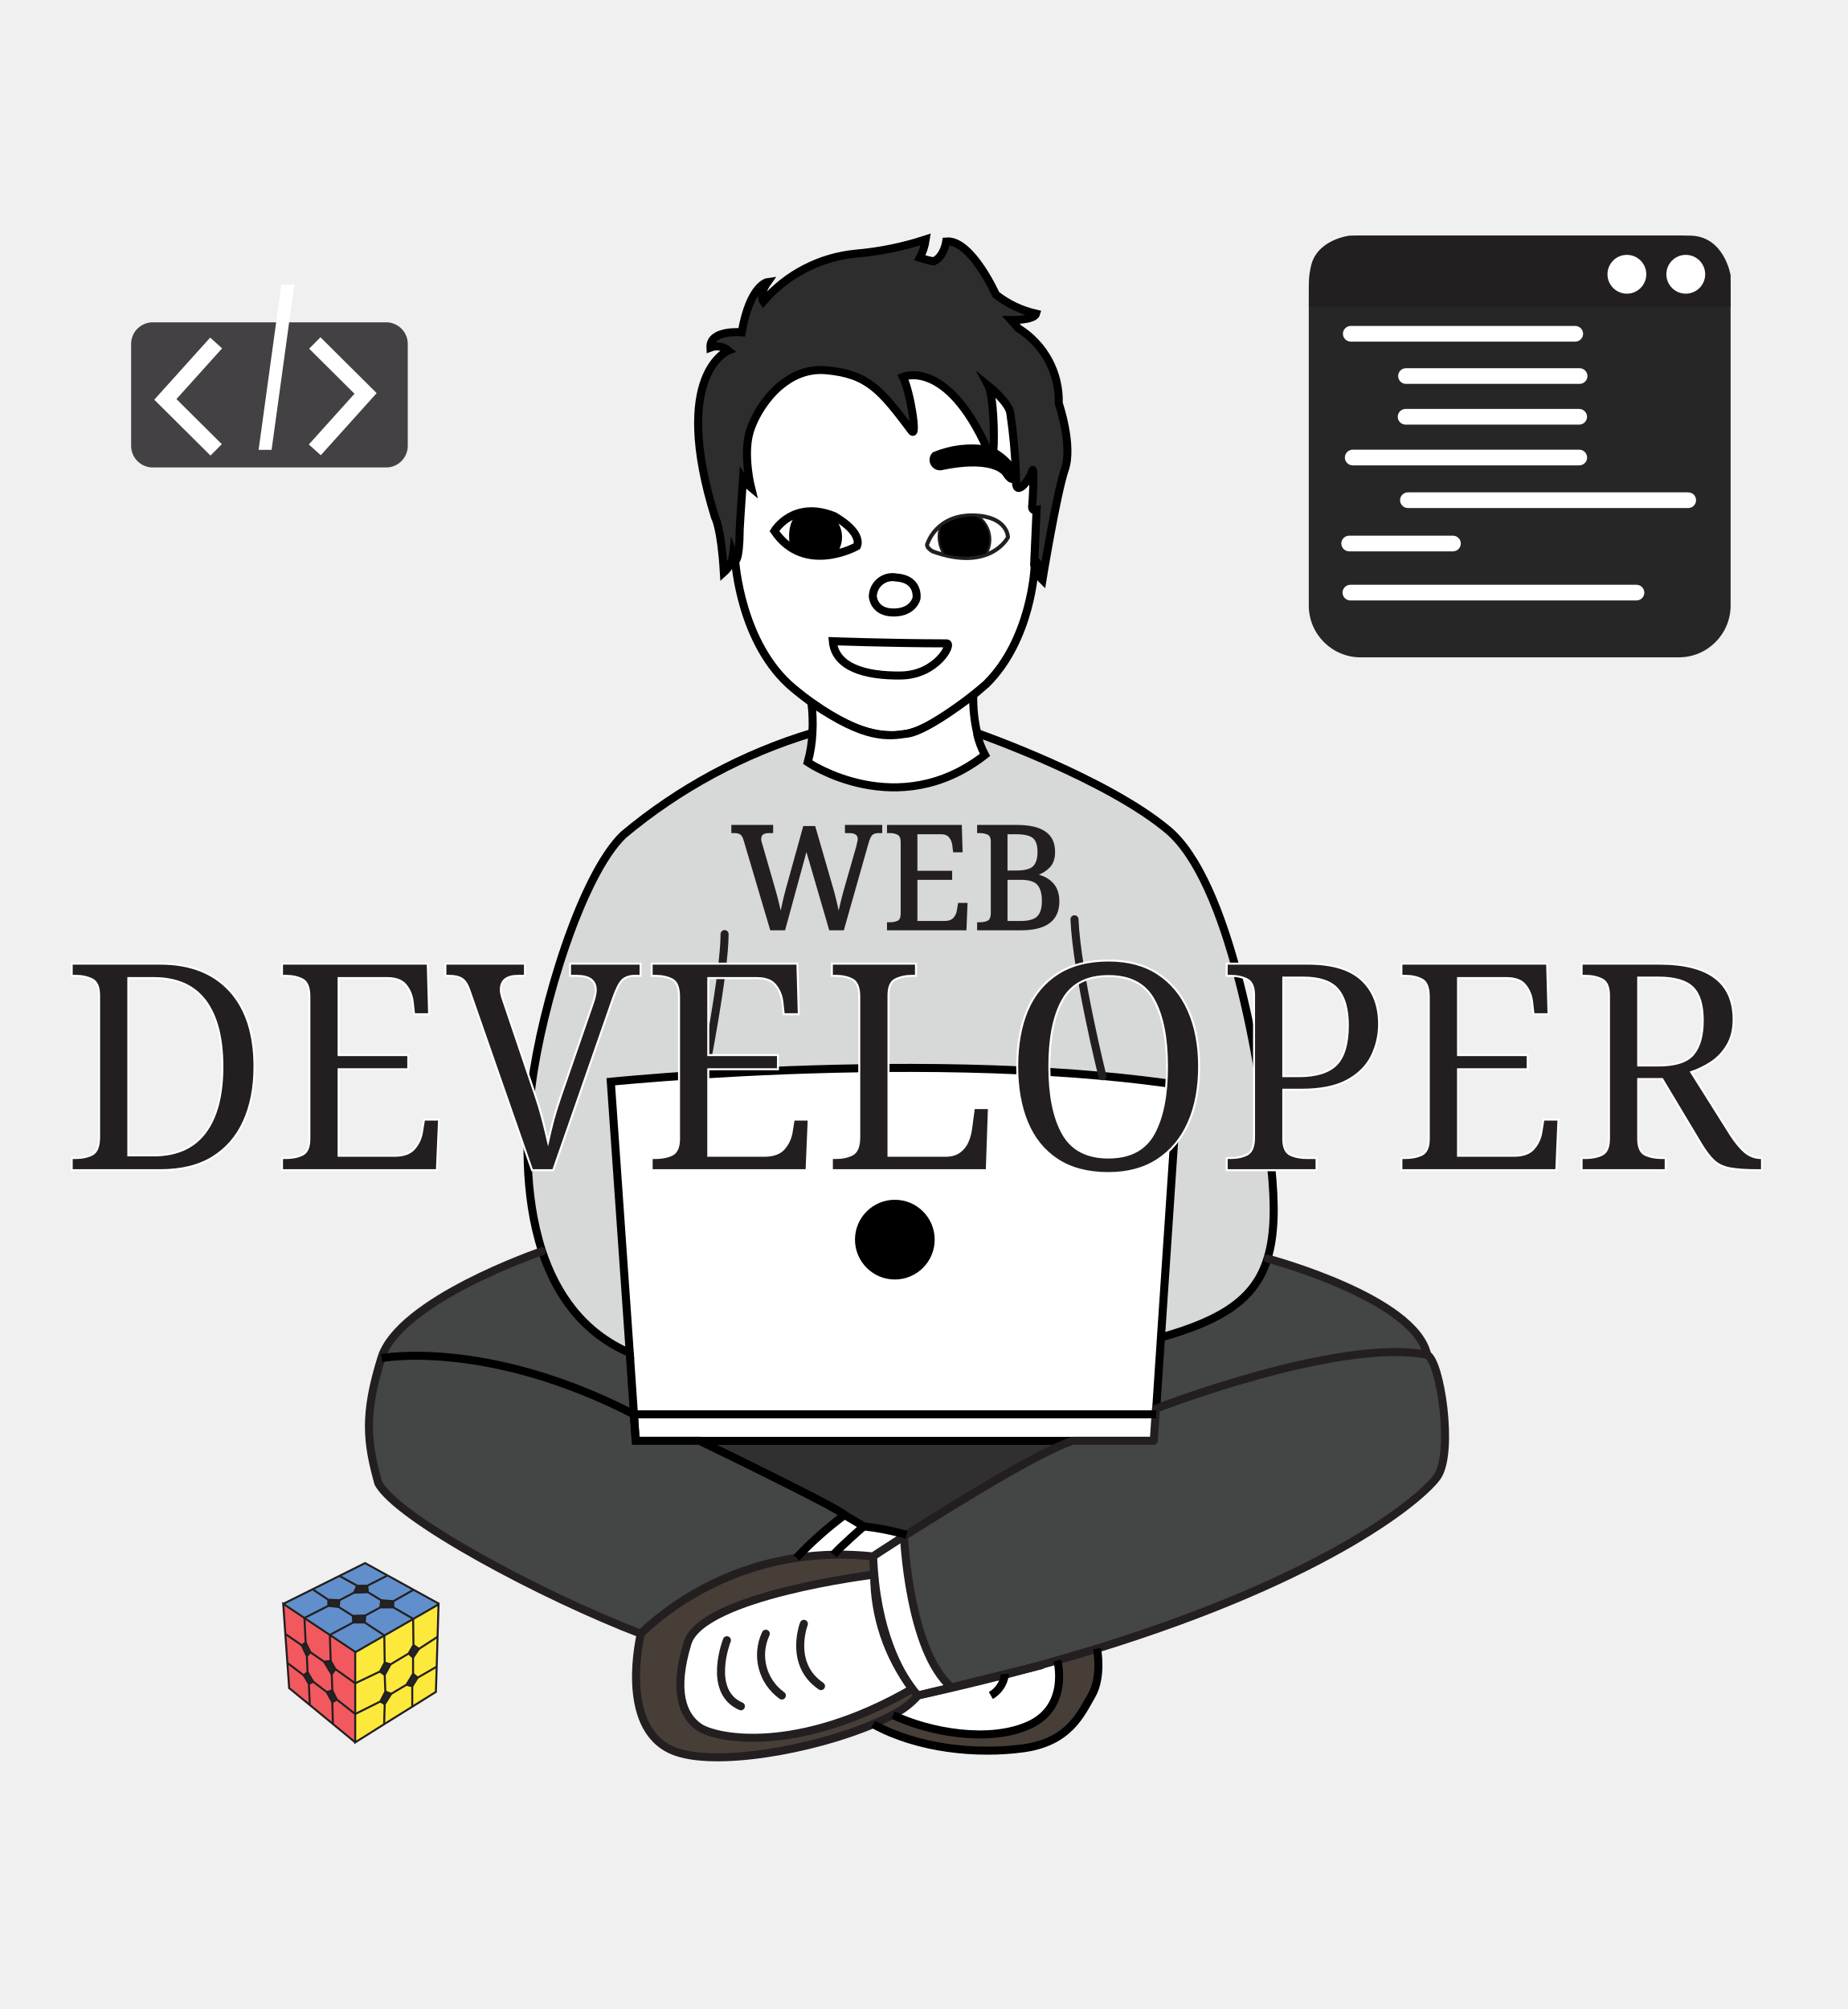
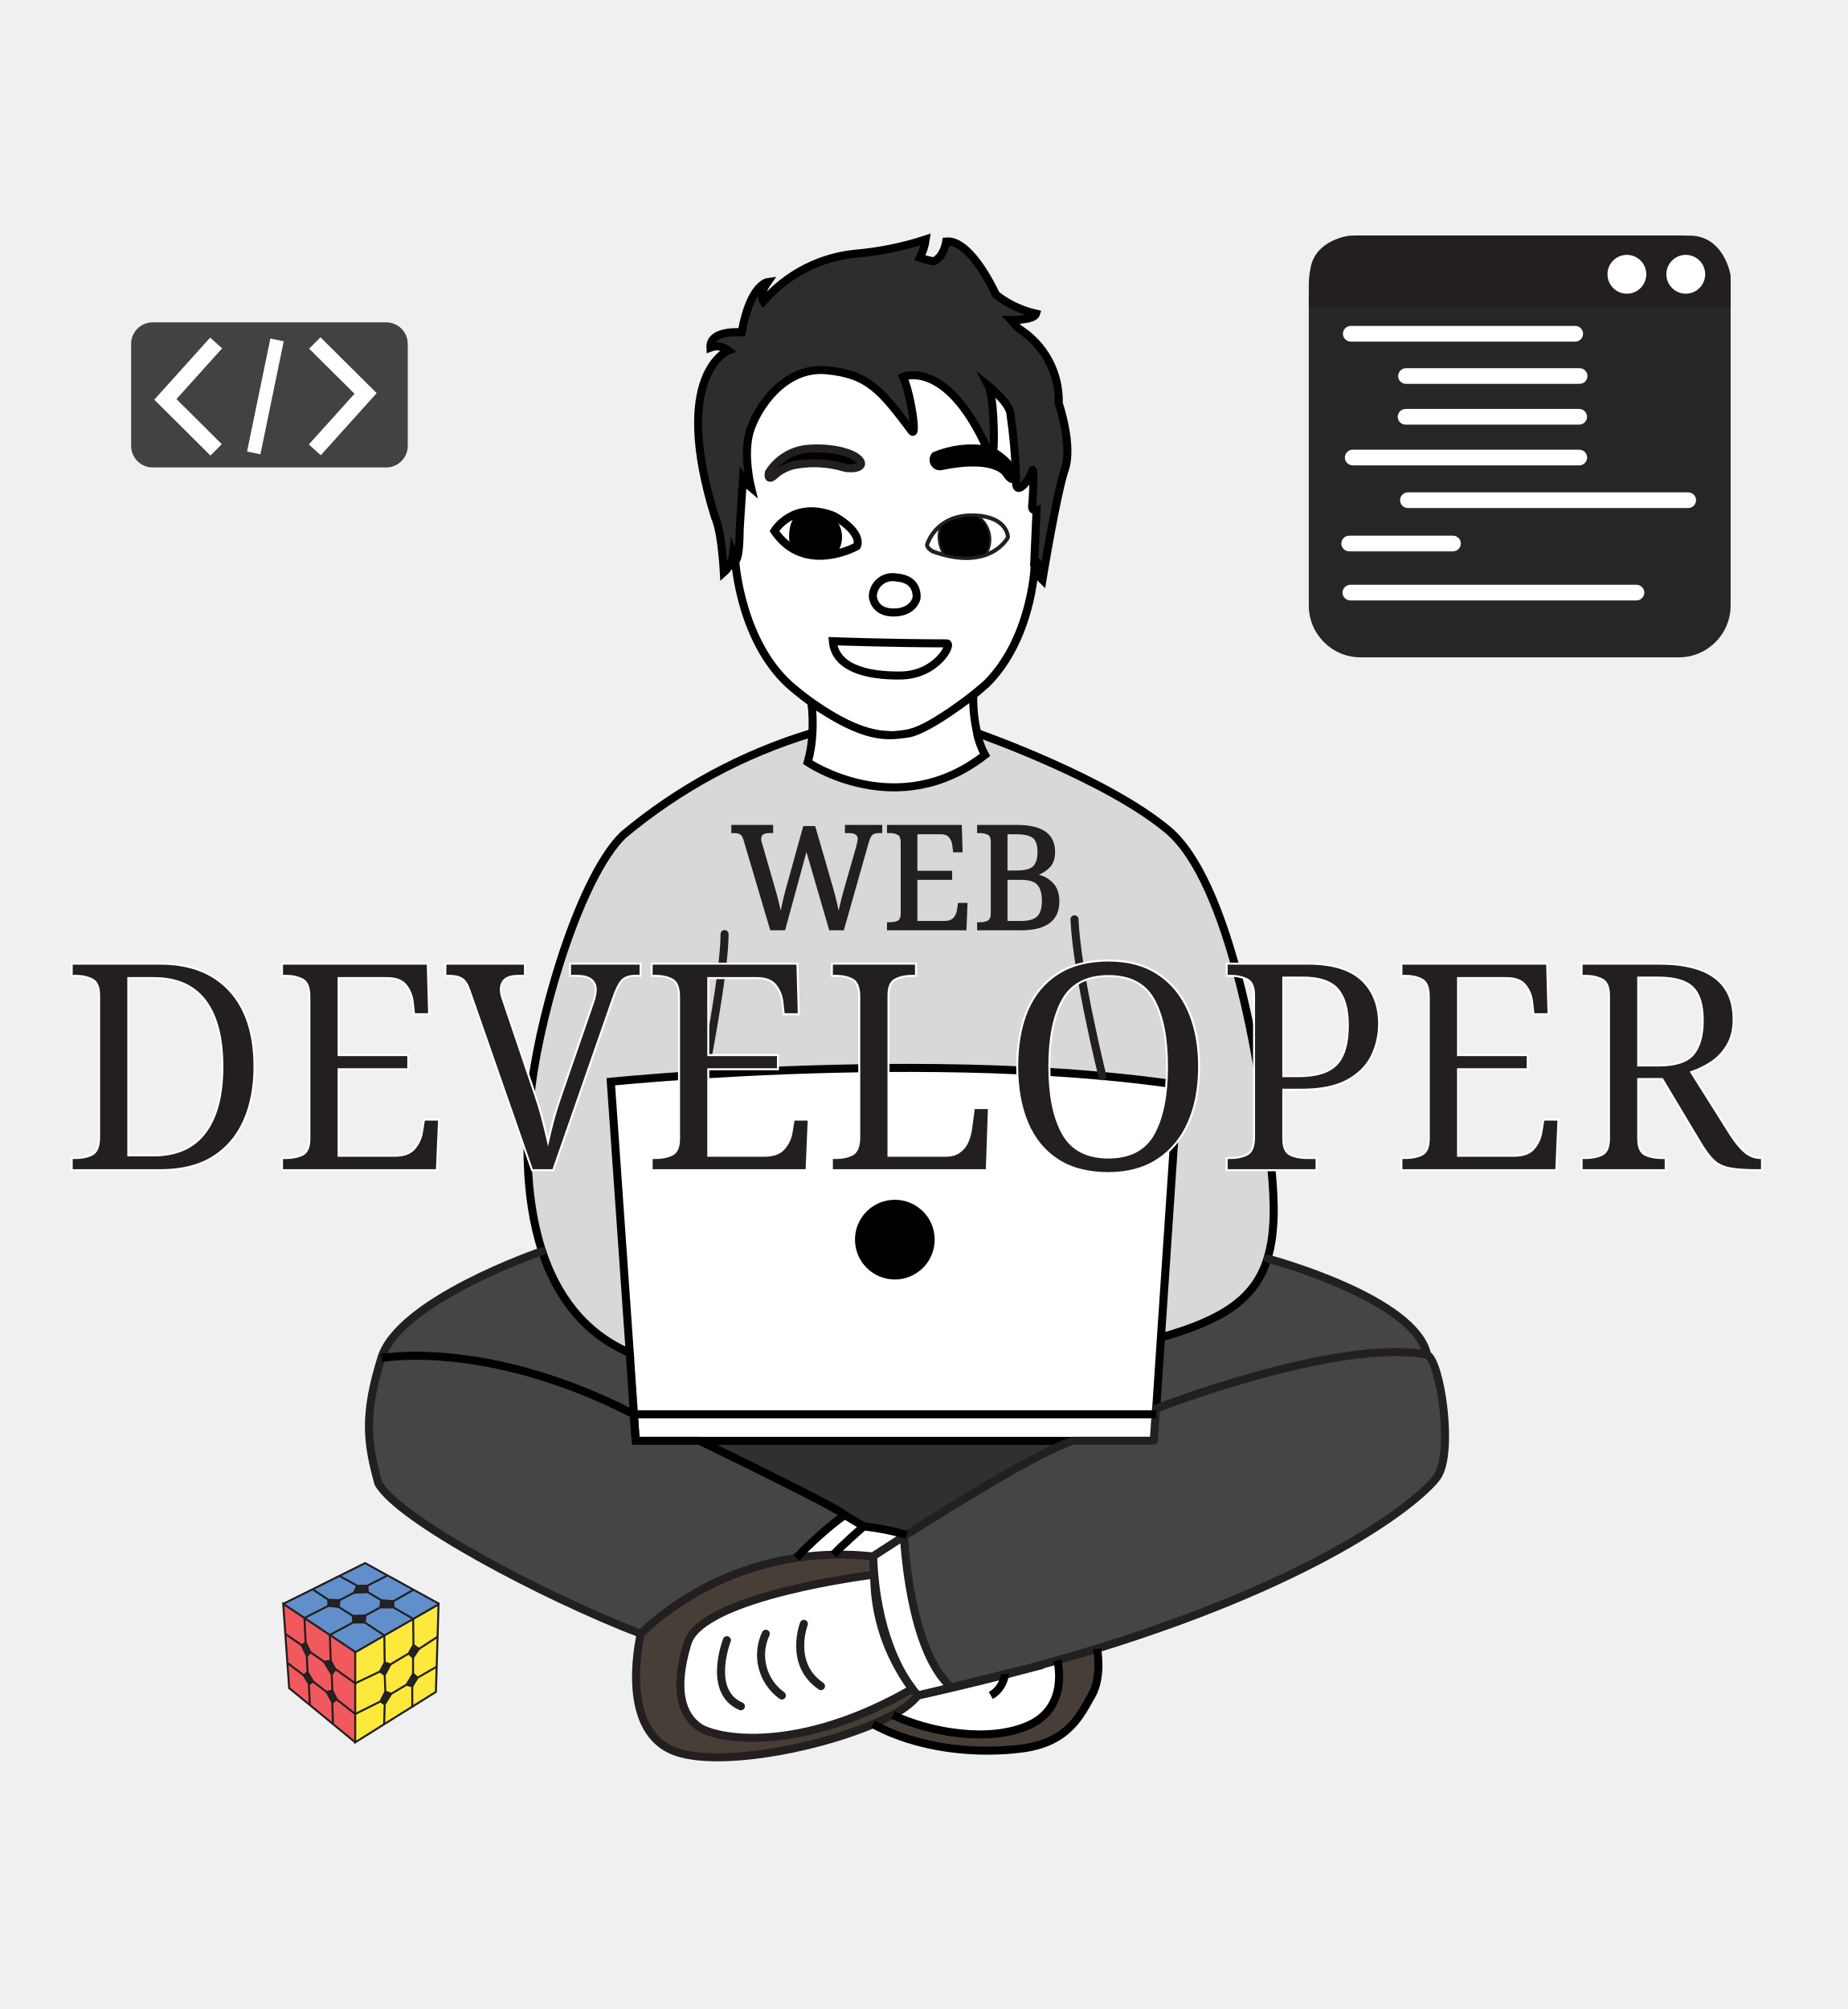
<svg xmlns="http://www.w3.org/2000/svg" id="Layer_1" data-name="Layer 1" viewBox="0 0 230 250">
  <defs>
-     <style>.cls-1{fill:#262626;}.cls-19,.cls-2,.cls-20{fill:#231f20;}.cls-14,.cls-23,.cls-3,.cls-6,.cls-7,.cls-8{fill:none;}.cls-3,.cls-6{stroke:#000;}.cls-19,.cls-20,.cls-22,.cls-23,.cls-24,.cls-25,.cls-3,.cls-6,.cls-8{stroke-miterlimit:10;}.cls-4{fill:#2d2d2d;}.cls-22,.cls-24,.cls-25,.cls-5{fill:#fff;}.cls-19,.cls-20,.cls-25,.cls-6,.cls-8{stroke-width:0.25px;}.cls-14,.cls-20,.cls-7,.cls-8{stroke:#231f20;}.cls-14,.cls-7{stroke-linecap:round;stroke-linejoin:round;}.cls-24,.cls-7{stroke-width:0.5px;}.cls-9{fill:#444545;}.cls-10{fill:#d7d8d8;}.cls-11{fill:#473f37;}.cls-12{fill:#303030;}.cls-13{fill:#333;}.cls-15{fill:#608fcb;}.cls-16{fill:#fde93b;}.cls-17{fill:#232323;}.cls-18{fill:#f1595e;}.cls-19{font-size:36px;}.cls-19,.cls-22,.cls-23,.cls-24,.cls-25{stroke:#fff;}.cls-19,.cls-20{font-family:Georgia;}.cls-20{font-size:18px;}.cls-21{fill:#434143;}.cls-22{font-size:26px;font-family:AngsanaNew, Angsana New;}.cls-22,.cls-23{stroke-width:2px;}</style>
+     <style>.cls-1{fill:#262626;}.cls-19,.cls-2,.cls-20{fill:#231f20;}.cls-14,.cls-22,.cls-25,.cls-26,.cls-3,.cls-6,.cls-7,.cls-8{fill:none;}.cls-3,.cls-6{stroke:#000;}.cls-19,.cls-20,.cls-22,.cls-23,.cls-24,.cls-25,.cls-26,.cls-3,.cls-6,.cls-8{stroke-miterlimit:10;}.cls-4{fill:#2d2d2d;}.cls-23,.cls-24,.cls-5{fill:#fff;}.cls-19,.cls-20,.cls-24,.cls-6,.cls-8{stroke-width:0.25px;}.cls-14,.cls-20,.cls-25,.cls-7,.cls-8{stroke:#231f20;}.cls-14,.cls-7{stroke-linecap:round;stroke-linejoin:round;}.cls-23,.cls-7{stroke-width:0.5px;}.cls-9{fill:#444545;}.cls-10{fill:#d7d8d8;}.cls-11{fill:#473f37;}.cls-12{fill:#303030;}.cls-13{fill:#333;}.cls-15{fill:#608fcb;}.cls-16{fill:#fde93b;}.cls-17{fill:#232323;}.cls-18{fill:#f1595e;}.cls-19{font-size:36px;}.cls-19,.cls-22,.cls-23,.cls-24,.cls-26{stroke:#fff;}.cls-19,.cls-20{font-family:Georgia;}.cls-20{font-size:18px;}.cls-21{fill:#434143;}.cls-22{stroke-width:2px;}.cls-26{stroke-width:1.7px;}</style>
  </defs>
  <rect class="cls-1" x="162.89" y="29.3" width="52.5" height="52.5" rx="6.45" />
  <path class="cls-2" d="M162.89,38.18h52.5l0-3.92s-.78-4.93-5.09-4.94-42.3,0-42.3,0-4.36.46-4.91,4.16a7.13,7.13,0,0,0-.17,1.56Z" />
  <path d="M106.65,56.17c.43.3.78,1.64-.76,1.56-7.9-1.82-9.47,1.19-9.47,1.19s-.9,0-.49-.73C98.73,53.5,106.21,55.86,106.65,56.17Z" />
  <path class="cls-3" d="M96.42,58.92s1.57-3,9.47-1.19c1.54.08,1.19-1.26.76-1.56s-7.92-2.67-10.72,2C95.52,58.94,96.42,58.92,96.42,58.92Z" />
  <path class="cls-4" d="M131.71,50.19s1.8,5.21.76,8.22-2.79,13.76-2.79,13.76C129,71.52,129.15,70,129,70s-.3.52-.3.52l.31-7s-.59.13-.56-.39c.17-1.11.37-5.54,0-4.45s-2,3.19-2,1.36l0-.87a71.28,71.28,0,0,0-.71-7.75c-.23-1.3-2.71-3.35-2.71-3.35.56,1.13.79,6.26.59,8.18-.07.68-.19,1-.37.53s-.24-.57-.36-.84c-5.11-11.41-10.51-9-10.51-9,.92,1.84,1.83,7.75,1.08,6.73-3.82-5.07-5.39-7.1-10.66-7.56s-8.67,4.79-9.51,7.72.18,6.88.18,6.88a5,5,0,0,1-1-1.13c-.29,4.1-.41,6.37-.41,6.37,0,4.06-.56,3.85-.56,3.85l-.26-.8a3.52,3.52,0,0,1-1.18,2.26C89.72,65.61,89,64.4,89,64.4c-5.55-18,1.71-20.78,1.71-20.78a2.25,2.25,0,0,0-2.24-.37c-.14-2.27,3.89-1.9,3.89-1.9,1-6,3.23-6.25,3.23-6.25-1.12,1.59-.54,2.41-.54,2.41a17.4,17.4,0,0,1,11.35-5.94,38.71,38.71,0,0,0,8.75-1.78,7.35,7.35,0,0,1-.74,2.29,12.11,12.11,0,0,0,1.72.44c1.3-.55,1.57-2.47,1.57-2.47,3.1-.28,6.18,6.61,6.18,6.61a12.55,12.55,0,0,0,5,2.38c-.25.84-3.12.79-3.12.79l.94,1.05A10.61,10.61,0,0,1,131.71,50.19Z" />
  <path class="cls-5" d="M129,63.51l-.31,7c.06.26-.36,9.08-6,14.63-6.69,5.9-9.91,6.46-11.77,6.4s-5.63-.33-12.25-5.85S91.5,69.76,91.5,69.76s.53.21.56-3.85c0,0,.12-2.27.41-6.37a5,5,0,0,0,1,1.13s-1-4-.18-6.88,4.25-8.19,9.51-7.72,6.84,2.49,10.66,7.56c.75,1-.16-4.89-1.08-6.73,0,0,5.4-2.38,10.51,9h0a12,12,0,0,0-6.51.75.8.8,0,0,0,.85,1.28c7-1.39,8.07,1,8.07,1s.68,1,.82.41a.89.89,0,0,0,0-.23h.32l0,.87c0,1.83,1.7-.28,2-1.36s.13,3.34,0,4.45C128.43,63.64,129,63.51,129,63.51Z" />
  <path class="cls-5" d="M126.44,59.16h-.32c0-1.58-2.51-2.93-2.51-2.93.2-1.92,0-7.05-.59-8.18,0,0,2.48,2,2.71,3.35A71.28,71.28,0,0,1,126.44,59.16Z" />
  <path d="M126.12,59.17a.89.89,0,0,1,0,.23c-.14.62-.82-.41-.82-.41s-1.12-2.42-8.07-1a.8.8,0,0,1-.85-1.28,12,12,0,0,1,6.51-.75h0q.18.41.36.84c.18.43.3.15.37-.53C123.61,56.24,126.08,57.59,126.12,59.17Z" />
  <path class="cls-3" d="M91.5,69.76s.63,10.39,7.24,15.89S109.13,91.44,111,91.5s5.08-.5,11.77-6.4c5.59-5.55,6-14.37,6-14.63,0,0,.17-.54.3-.52s0,1.57.67,2.22c0,0,1.76-10.75,2.79-13.76s-.76-8.22-.76-8.22a10.61,10.61,0,0,0-5-9.31l-.94-1.05s2.87.05,3.12-.79a12.55,12.55,0,0,1-5-2.38s-3.08-6.89-6.18-6.61c0,0-.27,1.92-1.57,2.47a12.11,12.11,0,0,1-1.72-.44,7.35,7.35,0,0,0,.74-2.29,38.71,38.71,0,0,1-8.75,1.78A17.4,17.4,0,0,0,95,37.51s-.58-.82.54-2.41c0,0-2.18.3-3.23,6.25,0,0-4-.37-3.89,1.9a2.25,2.25,0,0,1,2.24.37S83.42,46.44,89,64.4c0,0,.75,1.21,1.09,6.82A3.52,3.52,0,0,0,91.24,69Z" />
  <path class="cls-3" d="M91.5,69.76s.53.21.56-3.85c0,0,.12-2.27.41-6.37a5,5,0,0,0,1,1.13s-1-4-.18-6.88,4.25-8.19,9.51-7.72,6.84,2.49,10.66,7.56c.75,1-.16-4.89-1.08-6.73,0,0,5.4-2.38,10.51,9q.18.41.36.84c.18.43.3.15.37-.53.2-1.92,0-7.05-.59-8.18,0,0,2.48,2,2.71,3.35a71.28,71.28,0,0,1,.71,7.75l0,.87c0,1.83,1.7-.28,2-1.36s.13,3.34,0,4.45c0,.52.56.39.56.39l-.31,7" />
  <path class="cls-3" d="M123.61,56.24s2.47,1.35,2.51,2.93a.89.89,0,0,1,0,.23c-.14.62-.82-.41-.82-.41s-1.12-2.42-8.07-1a.8.8,0,0,1-.85-1.28,12,12,0,0,1,6.51-.75" />
  <path class="cls-3" d="M96.38,66.08s2.33-3.91,7.43-1.86c3.76,2.18,2.84,3.75,2.84,3.75S100.14,71.64,96.38,66.08Z" />
  <path class="cls-3" d="M108.63,74.22s.09,2,2.58,2,2.86-1.78,2.86-1.78.35-2.4-2.53-2.58A2.45,2.45,0,0,0,108.63,74.22Z" />
  <path class="cls-5" d="M117.82,80.06c.8,0-1.21,3.94-5.71,4s-8.18-1.06-8.46-4.24C103.65,79.79,110.66,80.05,117.82,80.06Z" />
  <path class="cls-3" d="M103.65,79.79s7,.26,14.17.27c.8,0-1.21,3.94-5.71,4S103.93,83,103.65,79.79Z" />
  <path d="M102.94,63.92a3.32,3.32,0,0,1,1,5,8.41,8.41,0,0,1-5.42-.77s-1.14-4.79,2.76-4.56A10.76,10.76,0,0,1,102.94,63.92Z" />
  <path class="cls-6" d="M98.49,68.18s-1.14-4.79,2.76-4.56a10.76,10.76,0,0,1,1.69.3,3.32,3.32,0,0,1,1,5A8.41,8.41,0,0,1,98.49,68.18Z" />
  <path class="cls-5" d="M121.3,64.14c4.16.17,4.15,2.72,4.15,2.72s-2.16,4.35-9.39,1.75c-1-.65-.62-1-.62-1S116.54,64,121.3,64.14Z" />
  <path class="cls-7" d="M115.44,67.63s1.1-3.65,5.86-3.49c4.16.17,4.15,2.72,4.15,2.72s-2.16,4.35-9.39,1.75C115.09,68,115.44,67.63,115.44,67.63Z" />
  <path d="M121.61,64.15A3.55,3.55,0,0,1,122.73,69a9.38,9.38,0,0,1-5.23,0,4.11,4.11,0,0,1-.43-3.67A7.08,7.08,0,0,1,121.61,64.15Z" />
  <path class="cls-8" d="M117.5,69.05a4.11,4.11,0,0,1-.43-3.67,7.08,7.08,0,0,1,4.54-1.23A3.55,3.55,0,0,1,122.73,69,9.38,9.38,0,0,1,117.5,69.05Z" />
  <path class="cls-9" d="M177.63,168.59c1.68.77,3.36,12.13,1.29,15.16-1.69,2.48-13.09,12.39-42.38,21.42q-2.39.74-4.94,1.46l-2,.56h0l-4.52,1.11L118.39,210c-5.27-4.59-5.88-18.76-5.88-18.76l.32-.21c6-3.79,16.65-10.41,20.74-11.69h10.06l.22-3.29.05-.71S166.6,166.46,177.63,168.59Z" />
  <path class="cls-9" d="M177.63,168.59c-11-2.13-33.73,6.71-33.73,6.71l.59-8.86h0c7.8-2.2,11.75-4.87,13.26-9.82C157.76,156.62,176.15,161.49,177.63,168.59Z" />
-   <path class="cls-10" d="M67.46,155.71c-2.3-7.05-2-15.17-1.28-20.7,1.26-9.77,6.16-26,11.39-31.07a66.55,66.55,0,0,1,23.55-12.71,16,16,0,0,1-.58,3.62s11.16,7.61,22.06-.91a10.35,10.35,0,0,1-1-2.7c.49.17,16.19,5.71,23.75,12.06s11.48,28.61,12.83,41.77c.51,4.9.46,8.62-.45,11.55-1.51,4.95-5.46,7.62-13.26,9.82h0L146.6,135c-3-.45-6.2-.82-9.39-1.11-18-1.64-37.52-.94-49.55-.19-7.14.45-11.64.91-11.64.91l2.36,33.75C72.54,165.88,69.24,161.11,67.46,155.71Z" />
+   <path class="cls-10" d="M137.21,133.93c-18-1.64-37.52-.94-49.55-.19-7.14.45-11.64.91-11.64.91l2.36,33.75c-5.84-2.52-9.14-7.29-10.92-12.69-2.3-7.05-2-15.17-1.28-20.7,1.26-9.77,6.16-26,11.39-31.07a66.55,66.55,0,0,1,23.55-12.71,16,16,0,0,1-.58,3.62s11.16,7.61,22.06-.91a10.35,10.35,0,0,1-1-2.7c.49.17,16.19,5.71,23.75,12.06s11.48,28.61,12.83,41.77c.51,4.9.46,8.62-.45,11.55-1.51,4.95-5.46,7.62-13.26,9.82h0L146.6,135C143.55,134.59,140.4,134.22,137.21,133.93Z" />
  <path class="cls-5" d="M146.6,135l-2.11,31.4-.59,8.86-.05.71H78.9l-.52-7.61L76,134.65s4.5-.46,11.64-.91c12-.75,31.54-1.45,49.55.19C140.4,134.22,143.55,134.59,146.6,135Zm-30.77,19.23a4.46,4.46,0,1,0-4.46,4.45A4.46,4.46,0,0,0,115.83,154.27Z" />
  <polygon class="cls-5" points="143.85 176.01 143.63 179.3 133.57 179.3 87.05 179.3 79.12 179.3 78.9 176.01 143.85 176.01" />
  <path class="cls-11" d="M136.54,205.17s.67,3.48-.68,5.81-2.81,5.8-8.52,6.58-13.06.08-18.67-3c.89-.38,1.72-.78,2.45-1.18,4.51,2.14,12.06,3.48,17,1.22s3.45-8,3.45-8h0Q134.15,205.91,136.54,205.17Z" />
  <path class="cls-12" d="M87.05,179.3h46.52c-4.09,1.28-14.78,7.9-20.74,11.69a33.43,33.43,0,0,0-5.33-1.05l-2.38-1.41C104.28,187.62,87.05,179.3,87.05,179.3Z" />
  <path class="cls-5" d="M125.05,208.41c1.55-.4,3.06-.8,4.53-1.21h0l2-.56h0s1.52,5.69-3.45,8-12.52.92-17-1.22a10,10,0,0,0,3.13-2.39C118.05,210.15,121.64,209.29,125.05,208.41Z" />
  <path class="cls-5" d="M121.63,91.24a10.35,10.35,0,0,0,1,2.7c-10.9,8.52-22.06.91-22.06.91a16,16,0,0,0,.58-3.62,21.27,21.27,0,0,0-.12-3.81c6.75,4.66,9.47,4.23,12,3.86s8.14-4.79,8.14-4.79a18.92,18.92,0,0,0,.49,4.74Z" />
  <path class="cls-5" d="M118.39,210l-4.14,1a8.45,8.45,0,0,1-.72-.84c-1.42-1.86-4.52-7-4.86-16.45,0,0,1.52-1,3.84-2.49C112.51,191.2,113.12,205.37,118.39,210Z" />
  <path d="M111.37,149.81a4.46,4.46,0,1,1-4.45,4.46A4.46,4.46,0,0,1,111.37,149.81Z" />
  <path class="cls-11" d="M113.53,210.14a8.45,8.45,0,0,0,.72.84,10,10,0,0,1-3.13,2.39c-.73.4-1.56.8-2.45,1.18-7.5,3.2-19.83,5.41-24.92,3.3-6.87-2.86-4-14.55-4-14.55a36.16,36.16,0,0,1,19.35-9.43,37.92,37.92,0,0,1,9.56-.18c.34,9.49,3.44,14.59,4.86,16.45a23.71,23.71,0,0,1-4.73-14.2s-21.42,2.59-23.23,8.52-.65,9,1.42,10.45,12.21,3.52,26.55-4.75Z" />
  <path class="cls-5" d="M113.53,210.14v0c-14.34,8.27-24.49,6.17-26.55,4.75s-3.23-4.51-1.42-10.45,23.23-8.52,23.23-8.52A23.71,23.71,0,0,0,113.53,210.14Z" />
  <path class="cls-5" d="M112.83,191l-.32.21c-2.32,1.48-3.84,2.49-3.84,2.49a34.4,34.4,0,0,0-4.91-.21v0c.65-.83,3.74-3.52,3.74-3.52A33.43,33.43,0,0,1,112.83,191Z" />
  <path class="cls-5" d="M105.12,188.53l2.38,1.41s-3.09,2.69-3.74,3.52v0a34.43,34.43,0,0,0-4.65.39A46.35,46.35,0,0,1,105.12,188.53Z" />
  <path class="cls-9" d="M105.12,188.53a46.35,46.35,0,0,0-6,5.34,36.16,36.16,0,0,0-19.35,9.43C67.63,198.65,49.57,189,47.12,184.59c-1.42-5.1-1.81-8.39.38-15.61,0,0,13-2.46,31.39,7l.23,3.29h7.93S104.28,187.62,105.12,188.53Z" />
  <polygon class="cls-13" points="78.9 176.01 79.12 179.3 78.89 176.01 78.9 176.01" />
  <path class="cls-9" d="M78.38,168.4,78.9,176h0c-18.35-9.49-31.39-7-31.39-7,2.17-7.12,19.42-13.09,20-13.27C69.24,161.11,72.54,165.88,78.38,168.4Z" />
  <path class="cls-3" d="M121.62,91.23a18.92,18.92,0,0,1-.49-4.74s-5.62,4.42-8.14,4.79-5.24.8-12-3.86a21.27,21.27,0,0,1,.12,3.81,16,16,0,0,1-.58,3.62s11.16,7.61,22.06-.91a10.35,10.35,0,0,1-1-2.7" />
  <path class="cls-3" d="M143.9,175.3l.59-8.86L146.6,135c-3-.45-6.2-.82-9.39-1.11-18-1.64-37.52-.94-49.55-.19-7.14.45-11.64.91-11.64.91l2.36,33.75c-5.84-2.52-9.14-7.29-10.92-12.69-2.3-7.05-2-15.17-1.28-20.7,1.26-9.77,6.16-26,11.39-31.07a66.55,66.55,0,0,1,23.55-12.71" />
  <line class="cls-3" x1="87.05" y1="179.3" x2="133.57" y2="179.3" />
  <polyline class="cls-3" points="78.38 168.4 78.9 176.01 79.12 179.3" />
  <path class="cls-3" d="M115.83,154.27a4.46,4.46,0,1,0-4.46,4.45A4.46,4.46,0,0,0,115.83,154.27Z" />
  <path class="cls-3" d="M121.62,91.23h0c.49.17,16.19,5.71,23.75,12.06s11.48,28.61,12.83,41.77c.51,4.9.46,8.62-.45,11.55-1.51,4.95-5.46,7.62-13.26,9.82" />
  <path class="cls-14" d="M87.66,133.74s2.52-12.67,2.52-17.5" />
  <path class="cls-14" d="M137.21,133.93s-3.19-12.76-3.48-19.53" />
  <path class="cls-14" d="M129.58,207.2c-1.47.41-3,.81-4.53,1.21-3.41.88-7,1.74-10.8,2.57a8.45,8.45,0,0,1-.72-.84c-1.42-1.86-4.52-7-4.86-16.45" />
  <path class="cls-14" d="M67.47,155.7h0c-.54.18-17.79,6.15-20,13.27s-1.8,10.51-.38,15.61c2.45,4.45,20.51,14.06,32.64,18.71a36.16,36.16,0,0,1,19.35-9.43,37.92,37.92,0,0,1,9.56-.18s1.52-1,3.84-2.49l.32-.21c6-3.79,16.65-10.41,20.74-11.69h10.06l.22-3.29.05-.71s22.7-8.84,33.73-6.71c1.68.77,3.36,12.13,1.29,15.16-1.69,2.48-13.09,12.39-42.38,21.42q-2.39.74-4.94,1.46l-2,.56" />
  <path class="cls-14" d="M79.76,203.3s-2.88,11.69,4,14.55c5.09,2.11,17.42-.1,24.92-3.3.89-.38,1.72-.78,2.45-1.18a10,10,0,0,0,3.13-2.39l4.14-1,6.67-1.65,4.52-1.11h0" />
  <path class="cls-14" d="M157.76,156.62s18.39,4.87,19.87,12" />
  <path class="cls-14" d="M108.8,195.94s-21.42,2.59-23.23,8.52-.65,9,1.42,10.45,12.21,3.52,26.55-4.75v0A23.71,23.71,0,0,1,108.8,195.94Z" />
  <path class="cls-14" d="M90.47,204.11s-2.51,6.38,1.74,8.22" />
  <path class="cls-14" d="M95.31,203.3a6.21,6.21,0,0,0,2,7.69" />
  <path class="cls-14" d="M100.05,202.07s-1.93,5,2.13,7.75" />
  <path class="cls-14" d="M112.51,191.2s.61,14.17,5.88,18.76l0,0" />
  <path class="cls-3" d="M47.5,169s13-2.46,31.39,7h65" />
  <path class="cls-3" d="M78.89,176l.23,3.29h7.93s17.23,8.32,18.07,9.23a46.35,46.35,0,0,0-6,5.34" />
  <path class="cls-3" d="M105.12,188.53l2.38,1.41s-3.09,2.69-3.74,3.52" />
  <path class="cls-3" d="M107.5,189.94a33.43,33.43,0,0,1,5.33,1.05" />
  <path class="cls-3" d="M136.54,205.17s.67,3.48-.68,5.81-2.81,5.8-8.52,6.58-13.06.08-18.67-3" />
  <path class="cls-3" d="M131.6,206.64s1.52,5.69-3.45,8-12.52.92-17-1.22" />
  <path class="cls-3" d="M125.06,208.31a.67.67,0,0,1,0,.1,3.55,3.55,0,0,1-1.74,2.58" />
  <polygon class="cls-15" points="54.63 199.57 54.58 199.65 51.42 201.47 51.42 201.44 48.95 200.02 48.95 199.26 51.47 197.83 54.63 199.57" />
  <polygon class="cls-16" points="54.58 199.65 54.46 203.68 52.14 205.19 51.46 204.71 51.42 201.47 54.58 199.65" />
  <polygon class="cls-16" points="54.46 203.68 54.35 207.4 51.98 208.77 51.41 208.29 51.41 206.27 52.14 205.19 54.46 203.68" />
  <polygon class="cls-16" points="54.35 207.4 54.25 210.54 51.31 212.38 51.31 209.84 51.98 208.77 54.35 207.4" />
  <polygon class="cls-17" points="52.14 205.19 51.41 206.27 50.86 205.76 51.46 204.71 52.14 205.19" />
  <polygon class="cls-17" points="51.98 208.77 51.31 209.84 50.59 209.65 51.41 208.29 51.98 208.77" />
  <polygon class="cls-15" points="51.47 197.83 48.95 199.26 47.44 199.13 45.78 198.13 45.71 197.33 48.23 196.05 48.24 196.05 51.47 197.83" />
  <polygon class="cls-16" points="51.42 201.47 51.46 204.71 50.86 205.76 48.61 207.11 47.88 206.9 47.83 203.53 51.42 201.47" />
  <polygon class="cls-15" points="51.42 201.44 51.42 201.47 47.83 203.53 47.83 203.5 45.39 201.9 45.47 201.03 47.34 200.02 48.95 200.02 51.42 201.44" />
  <polygon class="cls-16" points="51.41 206.27 51.41 208.29 50.59 209.65 48.69 210.78 47.96 210.51 47.88 208.43 48.61 207.11 50.86 205.76 51.41 206.27" />
  <polygon class="cls-16" points="51.31 209.84 51.31 212.38 47.81 214.56 47.88 212.07 48.69 210.78 50.59 209.65 51.31 209.84" />
  <polygon class="cls-17" points="48.95 199.26 48.95 200.02 47.34 200.02 47.44 199.13 48.95 199.26" />
  <polygon class="cls-17" points="48.69 210.78 47.88 212.07 47.34 211.73 47.96 210.51 48.69 210.78" />
  <polygon class="cls-17" points="48.61 207.11 47.88 208.43 47.29 208 47.88 206.9 48.61 207.11" />
  <polygon class="cls-15" points="48.23 196.05 45.71 197.33 44.46 197.33 42.25 196.11 42.25 196.1 45.44 194.51 48.23 196.05" />
  <polygon class="cls-16" points="47.88 208.43 47.96 210.51 47.34 211.73 44.21 213.29 44.21 209.47 47.29 208 47.88 208.43" />
  <polygon class="cls-16" points="47.83 203.53 47.88 206.9 47.29 208 44.21 209.47 44.21 205.61 44.23 205.6 47.83 203.53" />
  <polygon class="cls-16" points="47.88 212.07 47.81 214.56 44.21 216.82 44.21 213.29 47.34 211.73 47.88 212.07" />
  <polygon class="cls-15" points="47.83 203.5 47.83 203.53 44.23 205.6 44.21 205.56 41.05 203.45 43.96 201.9 45.39 201.9 47.83 203.5" />
  <polygon class="cls-15" points="47.44 199.13 47.34 200.02 45.47 201.03 43.91 201.08 42.15 199.97 42.25 199.13 44.05 198.2 45.78 198.13 47.44 199.13" />
  <polygon class="cls-17" points="45.71 197.33 45.78 198.13 44.05 198.2 44.46 197.33 45.71 197.33" />
  <polygon class="cls-17" points="45.47 201.03 45.39 201.9 43.96 201.9 43.91 201.08 45.47 201.03" />
  <polygon class="cls-15" points="44.46 197.33 44.05 198.2 42.25 199.13 40.86 199.07 38.9 197.77 42.25 196.1 42.25 196.11 44.46 197.33" />
  <polygon class="cls-18" points="44.21 205.56 44.23 205.6 44.21 205.61 44.21 209.47 41.74 207.7 41.16 206.68 41.05 203.45 44.21 205.56" />
  <polygon class="cls-18" points="44.21 213.29 44.21 216.82 41.43 214.53 41.36 211.84 41.92 211.49 44.21 213.29" />
  <polygon class="cls-18" points="44.21 209.47 44.21 213.29 41.92 211.49 41.36 210.37 41.29 208.37 41.74 207.7 44.21 209.47" />
  <polygon class="cls-15" points="43.91 201.08 43.96 201.9 41.05 203.45 37.89 201.35 37.89 201.34 40.86 199.83 42.15 199.97 43.91 201.08" />
  <polygon class="cls-17" points="42.25 199.13 42.15 199.97 40.86 199.83 40.86 199.07 42.25 199.13" />
  <polygon class="cls-17" points="41.36 210.37 41.92 211.49 41.36 211.84 40.67 210.56 41.36 210.37" />
  <polygon class="cls-17" points="41.16 206.68 41.74 207.7 41.29 208.37 40.33 206.78 41.16 206.68" />
  <polygon class="cls-18" points="41.36 211.84 41.43 214.53 38.56 212.17 38.44 209.53 38.99 209.28 40.67 210.56 41.36 211.84" />
  <polygon class="cls-18" points="41.29 208.37 41.36 210.37 40.67 210.56 38.99 209.28 38.28 208.08 38.19 206.08 38.63 205.6 40.33 206.78 41.29 208.37" />
  <polygon class="cls-18" points="41.05 203.45 41.16 206.68 40.33 206.78 38.63 205.6 38.04 204.41 37.89 201.35 41.05 203.45" />
  <polygon class="cls-15" points="40.86 199.07 40.86 199.83 37.89 201.34 35.25 199.58 38.9 197.77 40.86 199.07" />
  <polygon class="cls-17" points="38.28 208.08 38.99 209.28 38.44 209.53 37.81 208.48 38.28 208.08" />
  <polygon class="cls-17" points="38.04 204.41 38.63 205.6 38.19 206.08 37.56 204.74 38.04 204.41" />
  <polygon class="cls-18" points="38.44 209.53 38.56 212.17 35.99 210.07 35.77 206.94 37.81 208.48 38.44 209.53" />
  <polygon class="cls-18" points="38.19 206.08 38.28 208.08 37.81 208.48 35.77 206.94 35.51 203.33 37.56 204.74 38.19 206.08" />
  <polygon class="cls-18" points="37.89 201.35 38.04 204.41 37.56 204.74 35.51 203.33 35.25 199.58 37.89 201.34 37.89 201.35" />
  <polygon class="cls-8" points="44.23 205.6 44.21 205.61 44.21 209.47 44.21 213.29 44.21 216.82 47.81 214.56 51.31 212.38 54.25 210.54 54.35 207.4 54.46 203.68 54.58 199.65 51.42 201.47 47.83 203.53 44.23 205.6" />
  <polyline class="cls-8" points="37.89 201.34 35.25 199.58 35.51 203.33 35.77 206.94 35.99 210.07 38.56 212.17 41.43 214.53 44.21 216.82" />
  <polyline class="cls-8" points="44.21 205.56 41.05 203.45 37.89 201.35" />
  <polyline class="cls-8" points="48.24 196.05 51.47 197.83 54.63 199.57 54.65 199.58" />
  <polyline class="cls-8" points="35.25 199.58 38.9 197.77 42.25 196.1 45.44 194.51 48.23 196.05" />
  <polyline class="cls-8" points="48.24 196.05 48.23 196.05 45.71 197.33 44.46 197.33 42.25 196.11" />
  <polyline class="cls-8" points="38.9 197.77 40.86 199.07 42.25 199.13 44.05 198.2 44.46 197.33" />
  <polyline class="cls-8" points="40.86 199.07 40.86 199.83 37.89 201.34 37.89 201.35 38.04 204.41 37.56 204.74 35.51 203.33" />
  <polyline class="cls-8" points="43.96 201.9 45.39 201.9 47.83 203.5 47.83 203.53 47.88 206.9 47.29 208 44.21 209.47 41.74 207.7 41.16 206.68" />
  <polyline class="cls-8" points="48.95 200.02 48.95 199.26 51.47 197.83" />
  <polyline class="cls-8" points="47.34 200.02 47.44 199.13 45.78 198.13 44.05 198.2" />
  <line class="cls-8" x1="48.95" y1="199.26" x2="47.44" y2="199.13" />
  <line class="cls-8" x1="42.15" y1="199.97" x2="42.25" y2="199.13" />
  <line class="cls-8" x1="45.78" y1="198.13" x2="45.71" y2="197.33" />
  <line class="cls-8" x1="43.91" y1="201.08" x2="45.47" y2="201.03" />
  <polyline class="cls-8" points="38.04 204.41 38.63 205.6 40.33 206.78 41.16 206.68 41.05 203.45 43.96 201.9 43.91 201.08 42.15 199.97 40.86 199.83" />
  <polyline class="cls-8" points="37.56 204.74 38.19 206.08 38.28 208.08 37.81 208.48 35.77 206.94" />
  <line class="cls-8" x1="38.19" y1="206.08" x2="38.63" y2="205.6" />
  <polyline class="cls-8" points="37.81 208.48 38.44 209.53 38.56 212.17" />
  <polyline class="cls-8" points="38.44 209.53 38.99 209.28 38.28 208.08" />
  <polyline class="cls-8" points="38.99 209.28 40.67 210.56 41.36 211.84 41.43 214.53" />
  <polyline class="cls-8" points="40.67 210.56 41.36 210.37 41.92 211.49" />
  <polyline class="cls-8" points="41.36 210.37 41.29 208.37 41.74 207.7" />
  <line class="cls-8" x1="40.33" y1="206.78" x2="41.29" y2="208.37" />
  <polyline class="cls-8" points="47.29 208 47.88 208.43 47.96 210.51 47.34 211.73 44.21 213.29 41.92 211.49 41.36 211.84" />
  <polyline class="cls-8" points="47.34 211.73 47.88 212.07 47.81 214.56" />
  <polyline class="cls-8" points="47.88 212.07 48.69 210.78 47.96 210.51" />
  <polyline class="cls-8" points="47.88 208.43 48.61 207.11 47.88 206.9" />
  <polyline class="cls-8" points="48.69 210.78 50.59 209.65 51.31 209.84 51.31 212.38" />
  <polyline class="cls-8" points="48.61 207.11 50.86 205.76 51.46 204.71 51.42 201.47 51.42 201.44 48.95 200.02 47.34 200.02 45.47 201.03 45.39 201.9" />
  <polyline class="cls-8" points="50.59 209.65 51.41 208.29 51.41 206.27 50.86 205.76" />
  <polyline class="cls-8" points="51.31 209.84 51.98 208.77 54.35 207.4" />
  <line class="cls-8" x1="51.41" y1="208.29" x2="51.98" y2="208.77" />
  <polyline class="cls-8" points="51.41 206.27 52.14 205.19 51.46 204.71" />
  <line class="cls-8" x1="54.46" y1="203.68" x2="52.14" y2="205.19" />
  <text class="cls-19" transform="translate(7.55 145.62)">DEVELOPER</text>
  <text class="cls-20" transform="translate(90.99 115.64)">WEB</text>
  <rect class="cls-21" x="16.32" y="40.11" width="34.43" height="18.06" rx="2.69" />
-   <text class="cls-22" transform="translate(32.62 54.98) scale(0.37 1)">/</text>
-   <polyline class="cls-23" points="39.18 42.68 45.5 48.96 39.18 55.98" />
-   <polyline class="cls-23" points="26.9 55.98 20.58 49.7 26.9 42.68" />
-   <rect class="cls-24" x="167.39" y="40.81" width="29.39" height="1.45" rx="0.73" />
-   <rect class="cls-24" x="174.26" y="46.07" width="23.06" height="1.45" rx="0.73" />
-   <rect class="cls-24" x="174.21" y="51.14" width="23.06" height="1.45" rx="0.73" />
-   <rect class="cls-24" x="167.63" y="56.21" width="29.65" height="1.45" rx="0.73" />
-   <rect class="cls-24" x="174.5" y="61.52" width="36.34" height="1.45" rx="0.73" />
-   <rect class="cls-24" x="167.19" y="66.91" width="14.37" height="1.45" rx="0.73" />
-   <rect class="cls-24" x="167.34" y="73.02" width="37.06" height="1.45" rx="0.73" />
-   <circle class="cls-25" cx="209.81" cy="34.13" r="2.29" />
-   <circle class="cls-25" cx="202.48" cy="34.13" r="2.29" />
+   <polyline class="cls-22" points="39.18 42.68 45.5 48.96 39.18 55.98" />
+   <polyline class="cls-22" points="26.9 55.98 20.58 49.7 26.9 42.68" />
+   <rect class="cls-23" x="167.39" y="40.81" width="29.39" height="1.45" rx="0.73" />
+   <rect class="cls-23" x="174.26" y="46.07" width="23.06" height="1.45" rx="0.73" />
+   <rect class="cls-23" x="174.21" y="51.14" width="23.06" height="1.45" rx="0.73" />
+   <rect class="cls-23" x="167.63" y="56.21" width="29.65" height="1.45" rx="0.73" />
+   <rect class="cls-23" x="174.5" y="61.52" width="36.34" height="1.45" rx="0.73" />
+   <rect class="cls-23" x="167.19" y="66.91" width="14.37" height="1.45" rx="0.73" />
+   <rect class="cls-23" x="167.34" y="73.02" width="37.06" height="1.45" rx="0.73" />
+   <circle class="cls-24" cx="209.81" cy="34.13" r="2.29" />
+   <circle class="cls-24" cx="202.48" cy="34.13" r="2.29" />
+   <path d="M100.09,55.9c2.88-.34,5.81.29,6.77,1.23s-.48,1.33-1.76,1.06a13.21,13.21,0,0,0-6-.36,5.26,5.26,0,0,0-2.61,1.23c-1,1-.75-.24-.75-.24A6.43,6.43,0,0,1,100.09,55.9Z" />
+   <path class="cls-25" d="M95.69,58.82a6.43,6.43,0,0,1,4.4-2.92c2.88-.34,5.81.29,6.77,1.23s-.48,1.33-1.76,1.06a13.21,13.21,0,0,0-6-.36,5.26,5.26,0,0,0-2.61,1.23C95.4,60.08,95.69,58.82,95.69,58.82Z" />
+   <line class="cls-26" x1="31.58" y1="56.36" x2="34.48" y2="42.3" />
</svg>
